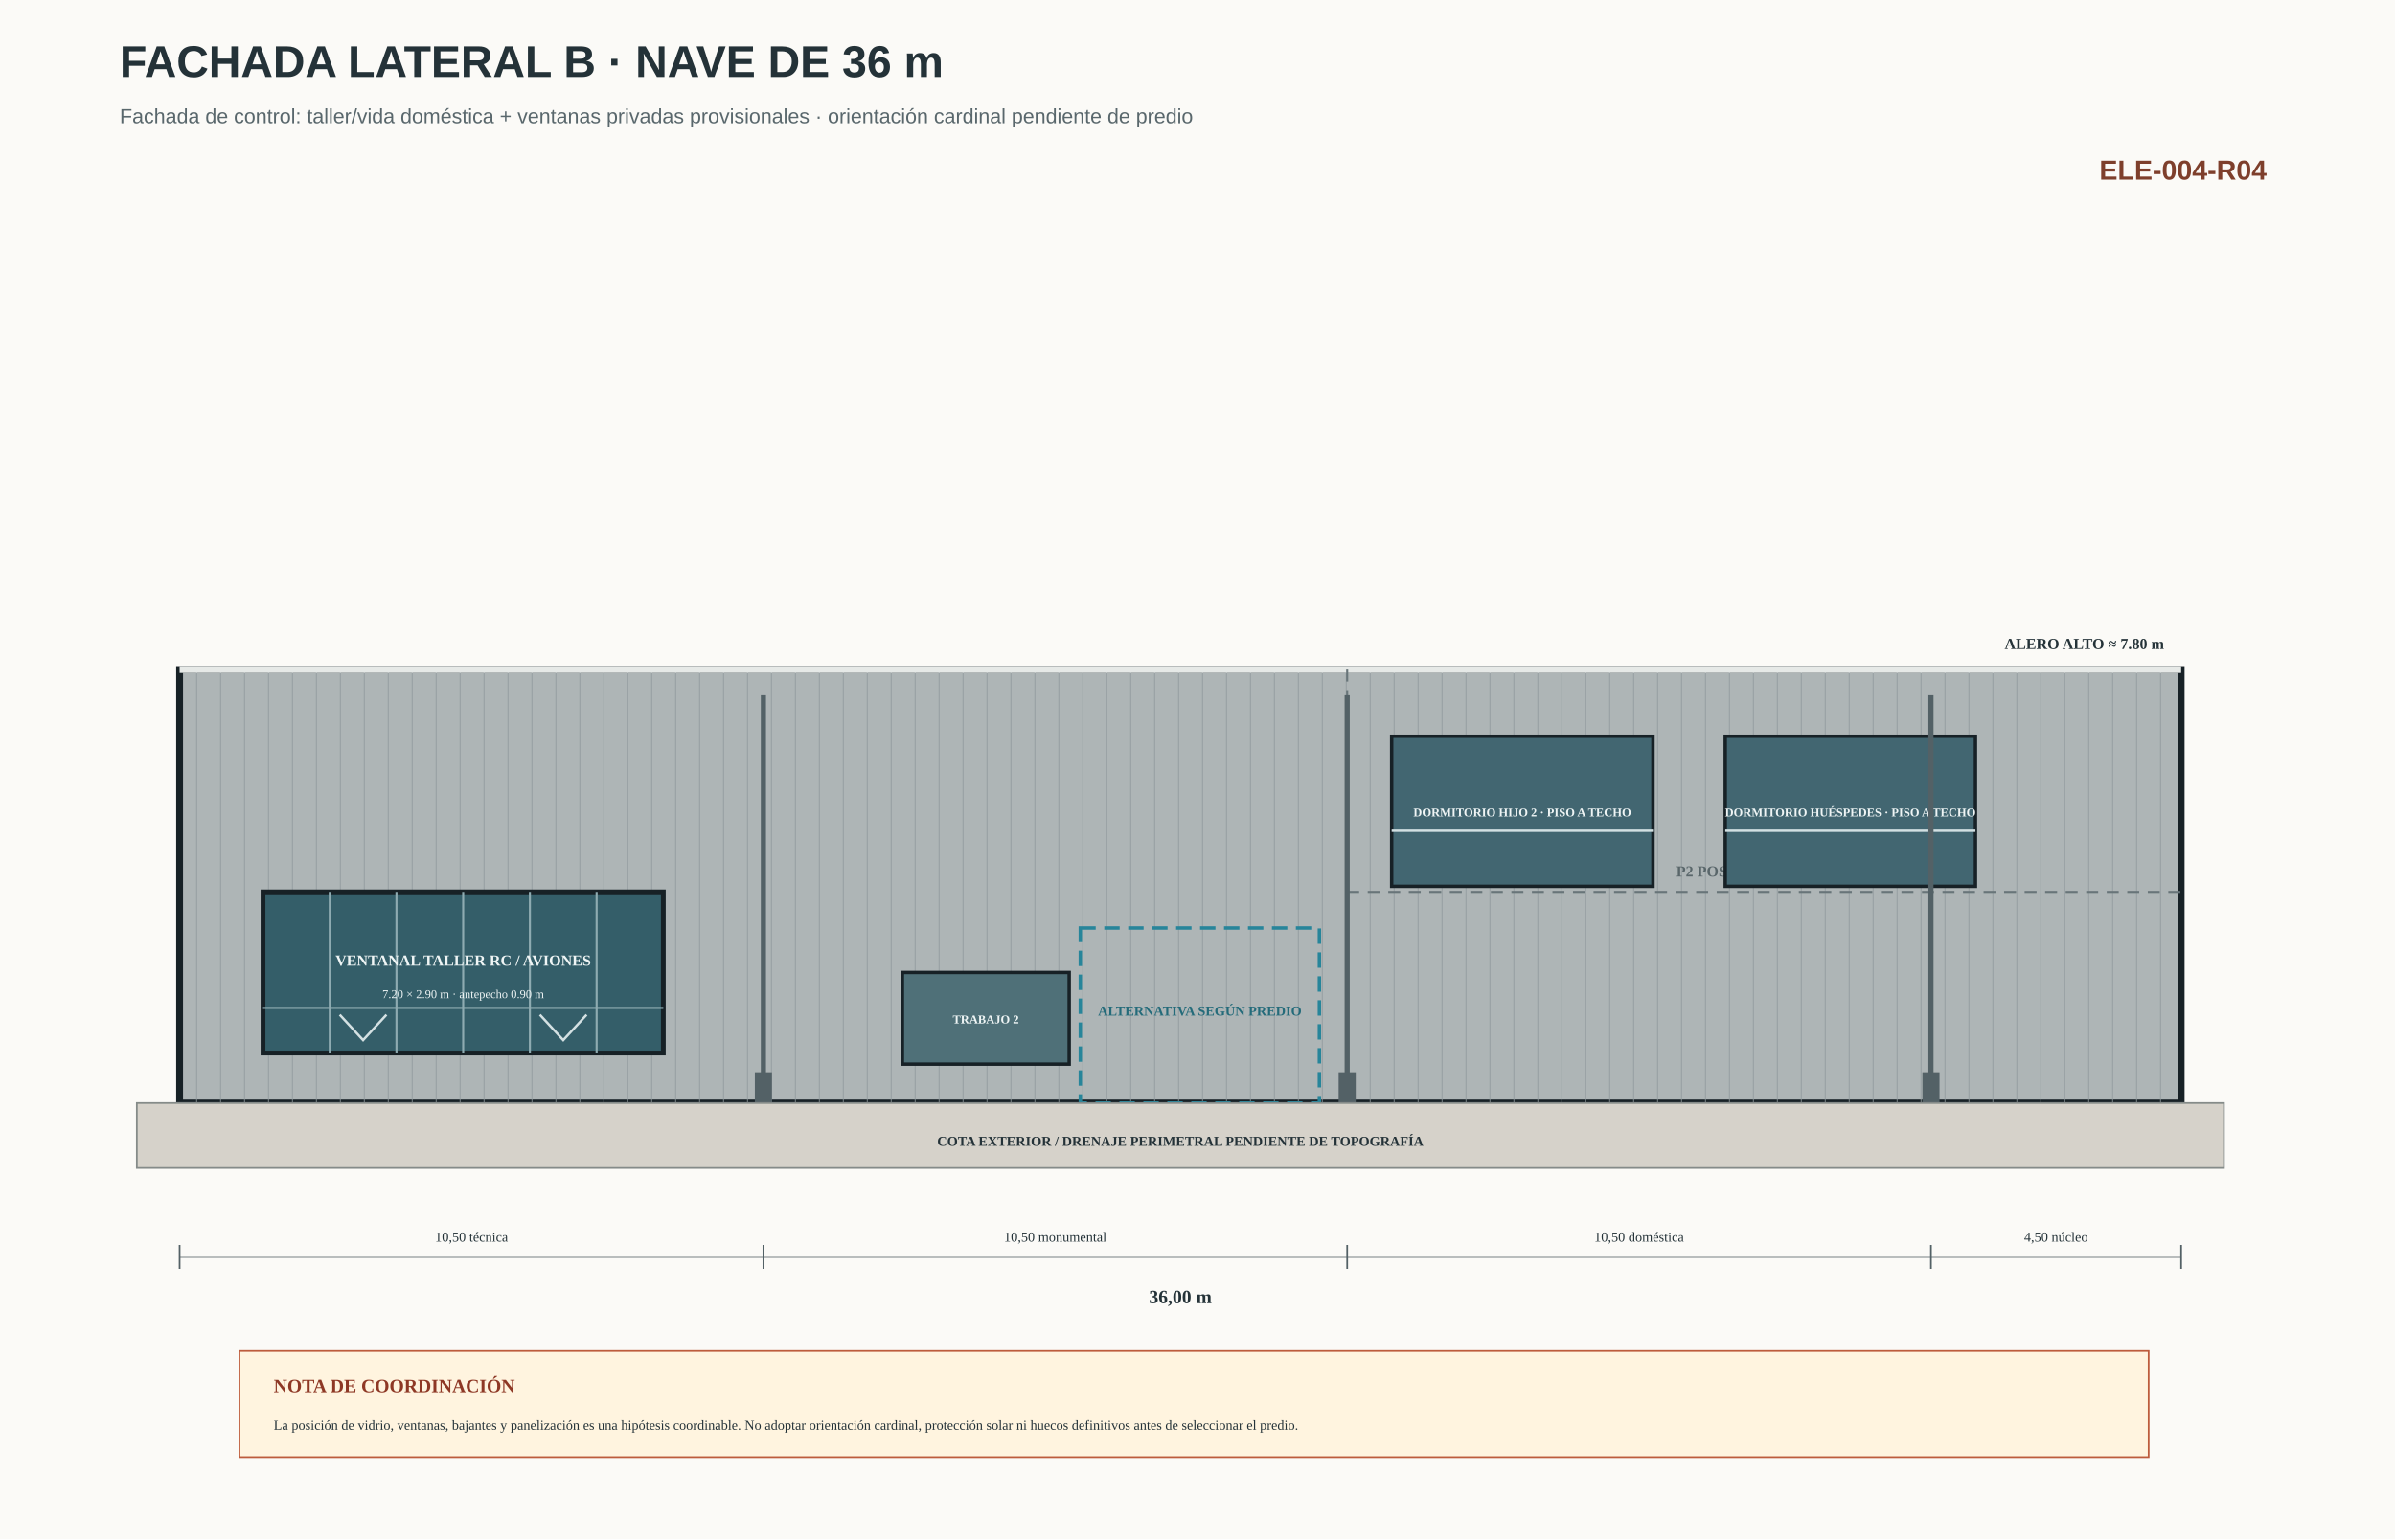
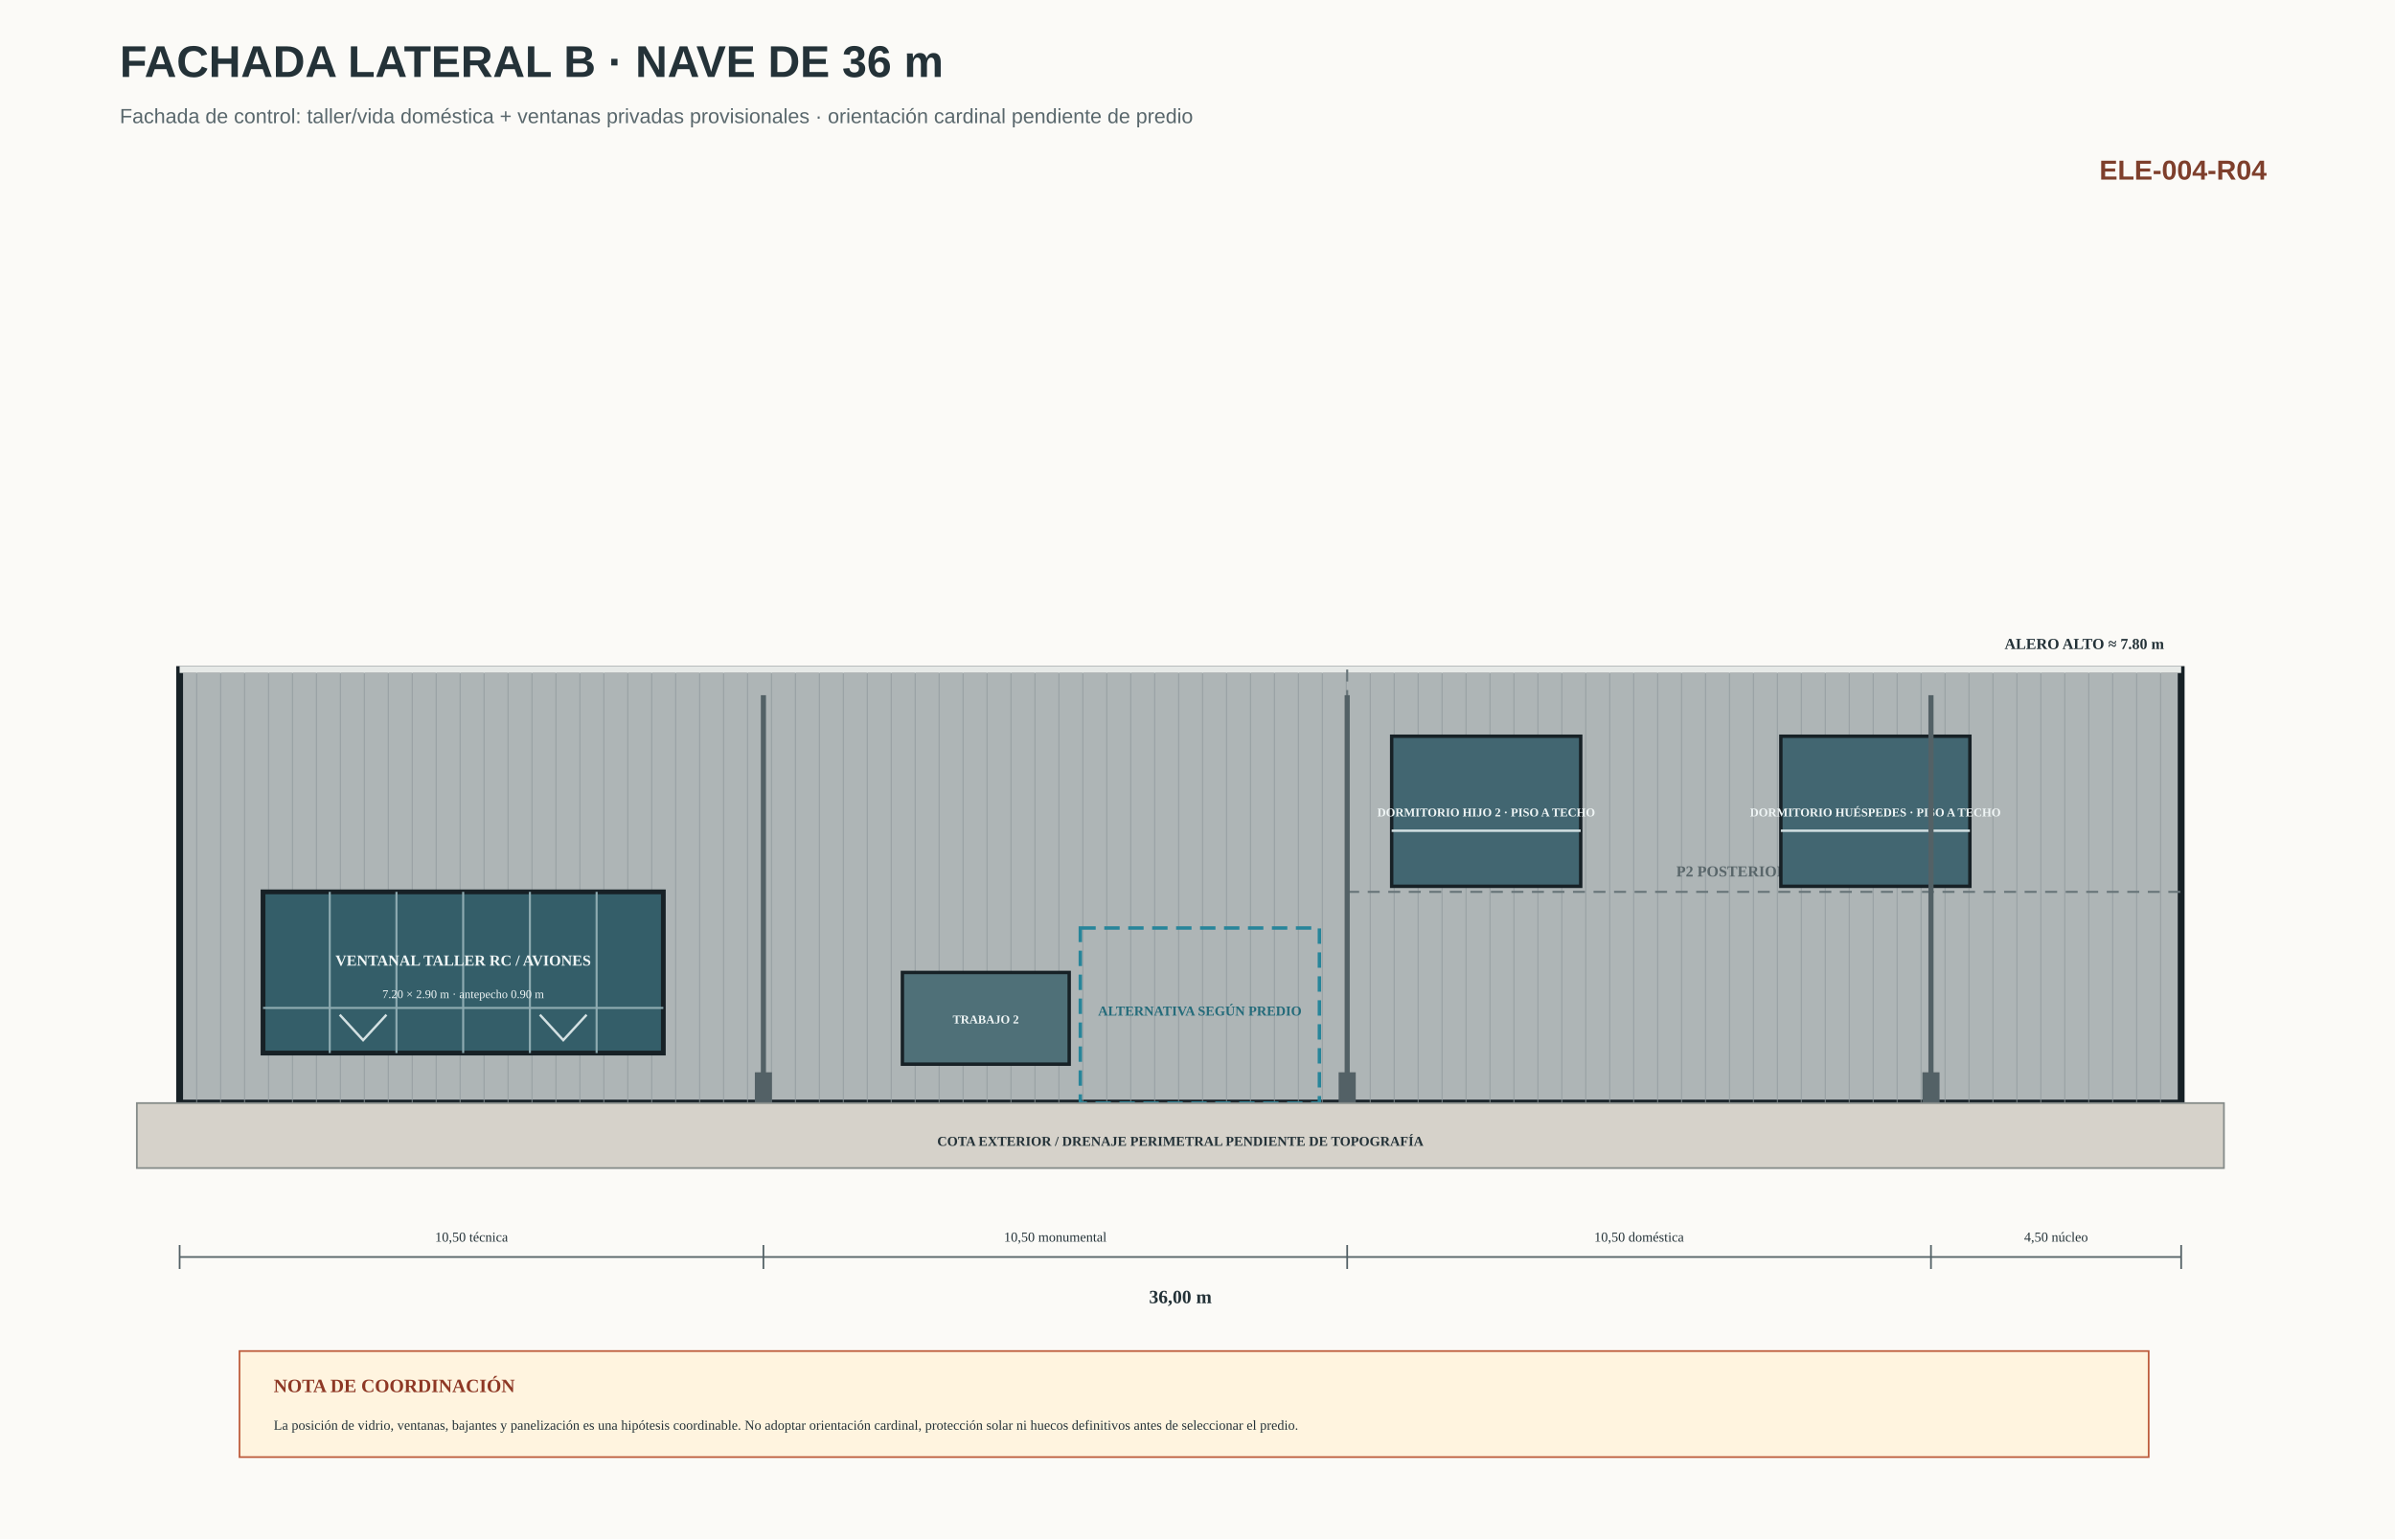
<svg xmlns="http://www.w3.org/2000/svg" width="1400" height="900" viewBox="0 0 1400 900">
  <rect width="1400" height="900" fill="#fbfaf7" />
  <g font-family="Arial">
    <text x="70" y="45" font-size="26" text-anchor="start" font-weight="700" fill="#243238">FACHADA LATERAL B · NAVE DE 36 m</text>
    <text x="70" y="72" font-size="12" text-anchor="start" font-weight="400" fill="#59676c">Fachada de control: taller/vida doméstica + ventanas privadas provisionales · orientación cardinal pendiente de predio</text>
    <text x="1325" y="105" font-size="16" text-anchor="end" font-weight="700" fill="#7e3f2c">ELE-004-R04</text>
  </g>
  <defs>
    <pattern id="metals" width="14" height="14" patternUnits="userSpaceOnUse">
      <line x1="3" y1="0" x2="3" y2="14" stroke="#90999b" stroke-width=".7" />
    </pattern>
  </defs>
  <rect x="105" y="391.5" width="1170.0" height="253.5" fill="#aeb5b6" stroke="#172126" stroke-width="4" />
  <rect x="105" y="391.5" width="1170.0" height="253.5" fill="url(#metals)" stroke="none" opacity=".65" />
  <line x1="105" y1="391.5" x2="1275.0" y2="391.5" stroke="#e6e9e7" stroke-width="4" />
  <text x="1265.0" y="379.5" font-size="9" text-anchor="end" font-weight="700" fill="#243238">ALERO ALTO ≈ 7.80 m</text>
  <line x1="787.5" y1="391.5" x2="787.5" y2="645" stroke="#687579" stroke-width="1.2" stroke-dasharray="7 5" />
  <line x1="787.5" y1="521.5" x2="1275.0" y2="521.5" stroke="#687579" stroke-width="1.2" stroke-dasharray="7 5" />
  <text x="1031.25" y="512.5" font-size="9" text-anchor="middle" font-weight="700" fill="#59666a">P2 POSTERIOR · 15,00 m</text>
  <rect x="153.75" y="521.5" width="234" height="94.25" fill="#345e69" stroke="#172126" stroke-width="2.8" />
  <line x1="192.75" y1="521.5" x2="192.75" y2="615.75" stroke="#8eabb1" stroke-width="1.2" />
  <line x1="231.75" y1="521.5" x2="231.75" y2="615.75" stroke="#8eabb1" stroke-width="1.2" />
  <line x1="270.75" y1="521.5" x2="270.75" y2="615.75" stroke="#8eabb1" stroke-width="1.2" />
  <line x1="309.75" y1="521.5" x2="309.75" y2="615.75" stroke="#8eabb1" stroke-width="1.2" />
  <line x1="348.75" y1="521.5" x2="348.75" y2="615.75" stroke="#8eabb1" stroke-width="1.2" />
  <line x1="153.75" y1="589.36" x2="387.75" y2="589.36" stroke="#8eabb1" stroke-width="1.2" />
  <path d="M 198.6 593.36 L 212.25 608.21 L 225.9 593.36" fill="none" stroke="#d4e1e3" stroke-width="1.4" />
  <path d="M 315.6 593.36 L 329.25 608.21 L 342.9 593.36" fill="none" stroke="#d4e1e3" stroke-width="1.4" />
  <text x="270.75" y="564.625" font-size="9" text-anchor="middle" font-weight="700" fill="#eff5f5">VENTANAL TALLER RC / AVIONES</text>
  <text x="270.75" y="583.625" font-size="7" text-anchor="middle" font-weight="400" fill="#eff5f5">7.20 × 2.90 m · antepecho 0.90 m</text>
  <rect x="631.5" y="542.625" width="139.75" height="102.375" fill="none" stroke="#27859a" stroke-width="2" stroke-dasharray="9 5" />
  <text x="701.375" y="593.812" font-size="8" text-anchor="middle" font-weight="700" fill="#246b7a">ALTERNATIVA SEGÚN PREDIO</text>
  <rect x="527.5" y="568.625" width="97.5" height="53.625" fill="#4f7078" stroke="#172126" stroke-width="2" />
  <text x="576.25" y="598.438" font-size="7" text-anchor="middle" font-weight="700" fill="#eff5f5">TRABAJO 2</text>
-   <rect x="813.5" y="430.5" width="152.75" height="87.75" fill="#426671" stroke="#172126" stroke-width="2" />
-   <line x1="813.5" y1="485.75" x2="966.25" y2="485.75" stroke="#d2e0e2" stroke-width="1.4" />
-   <text x="889.875" y="477.375" font-size="7" text-anchor="middle" font-weight="700" fill="#eff5f5">DORMITORIO HIJO 2 · PISO A TECHO</text>
-   <rect x="1008.5" y="430.5" width="146.25" height="87.75" fill="#426671" stroke="#172126" stroke-width="2" />
-   <line x1="1008.5" y1="485.75" x2="1154.75" y2="485.75" stroke="#d2e0e2" stroke-width="1.4" />
-   <text x="1081.625" y="477.375" font-size="7" text-anchor="middle" font-weight="700" fill="#eff5f5">DORMITORIO HUÉSPEDES · PISO A TECHO</text>
+   <rect x="813.5" y="430.5" width="110.5" height="87.75" fill="#426671" stroke="#172126" stroke-width="2" />
+   <line x1="813.5" y1="485.75" x2="924.0" y2="485.75" stroke="#d2e0e2" stroke-width="1.4" />
+   <text x="868.75" y="477.375" font-size="7" text-anchor="middle" font-weight="700" fill="#eff5f5">DORMITORIO HIJO 2 · PISO A TECHO</text>
+   <rect x="1041.0" y="430.5" width="110.5" height="87.75" fill="#426671" stroke="#172126" stroke-width="2" />
+   <line x1="1041.0" y1="485.75" x2="1151.5" y2="485.75" stroke="#d2e0e2" stroke-width="1.4" />
+   <text x="1096.25" y="477.375" font-size="7" text-anchor="middle" font-weight="700" fill="#eff5f5">DORMITORIO HUÉSPEDES · PISO A TECHO</text>
  <line x1="446.25" y1="406.5" x2="446.25" y2="645" stroke="#536166" stroke-width="3" />
  <rect x="441.25" y="627" width="10" height="18" fill="#536166" />
  <line x1="787.5" y1="406.5" x2="787.5" y2="645" stroke="#536166" stroke-width="3" />
  <rect x="782.5" y="627" width="10" height="18" fill="#536166" />
  <line x1="1128.75" y1="406.5" x2="1128.75" y2="645" stroke="#536166" stroke-width="3" />
  <rect x="1123.75" y="627" width="10" height="18" fill="#536166" />
  <rect x="80" y="645" width="1220.0" height="38" fill="#d6d2ca" stroke="#858b89" />
  <text x="690.0" y="670" font-size="8" text-anchor="middle" font-weight="700" fill="#243238">COTA EXTERIOR / DRENAJE PERIMETRAL PENDIENTE DE TOPOGRAFÍA</text>
  <line x1="105" y1="735" x2="1275.0" y2="735" stroke="#536166" />
  <line x1="105.0" y1="728" x2="105.0" y2="742" stroke="#536166" />
  <text x="275.625" y="726" font-size="8" text-anchor="middle" font-weight="400" fill="#243238">10,50 técnica</text>
  <line x1="446.25" y1="728" x2="446.25" y2="742" stroke="#536166" />
  <text x="616.875" y="726" font-size="8" text-anchor="middle" font-weight="400" fill="#243238">10,50 monumental</text>
  <line x1="787.5" y1="728" x2="787.5" y2="742" stroke="#536166" />
  <text x="958.125" y="726" font-size="8" text-anchor="middle" font-weight="400" fill="#243238">10,50 doméstica</text>
  <line x1="1128.75" y1="728" x2="1128.75" y2="742" stroke="#536166" />
  <text x="1201.875" y="726" font-size="8" text-anchor="middle" font-weight="400" fill="#243238">4,50 núcleo</text>
  <line x1="1275.0" y1="728" x2="1275.0" y2="742" stroke="#536166" />
  <text x="690.0" y="762" font-size="11" text-anchor="middle" font-weight="700" fill="#243238">36,00 m</text>
  <rect x="140" y="790" width="1116" height="62" fill="#fff4df" stroke="#bd5c3c" />
  <text x="160" y="814" font-size="11" text-anchor="start" font-weight="700" fill="#8e3825">NOTA DE COORDINACIÓN</text>
  <text x="160" y="836" font-size="8" text-anchor="start" font-weight="400" fill="#243238">La posición de vidrio, ventanas, bajantes y panelización es una hipótesis coordinable. No adoptar orientación cardinal, protección solar ni huecos definitivos antes de seleccionar el predio.</text>
</svg>
